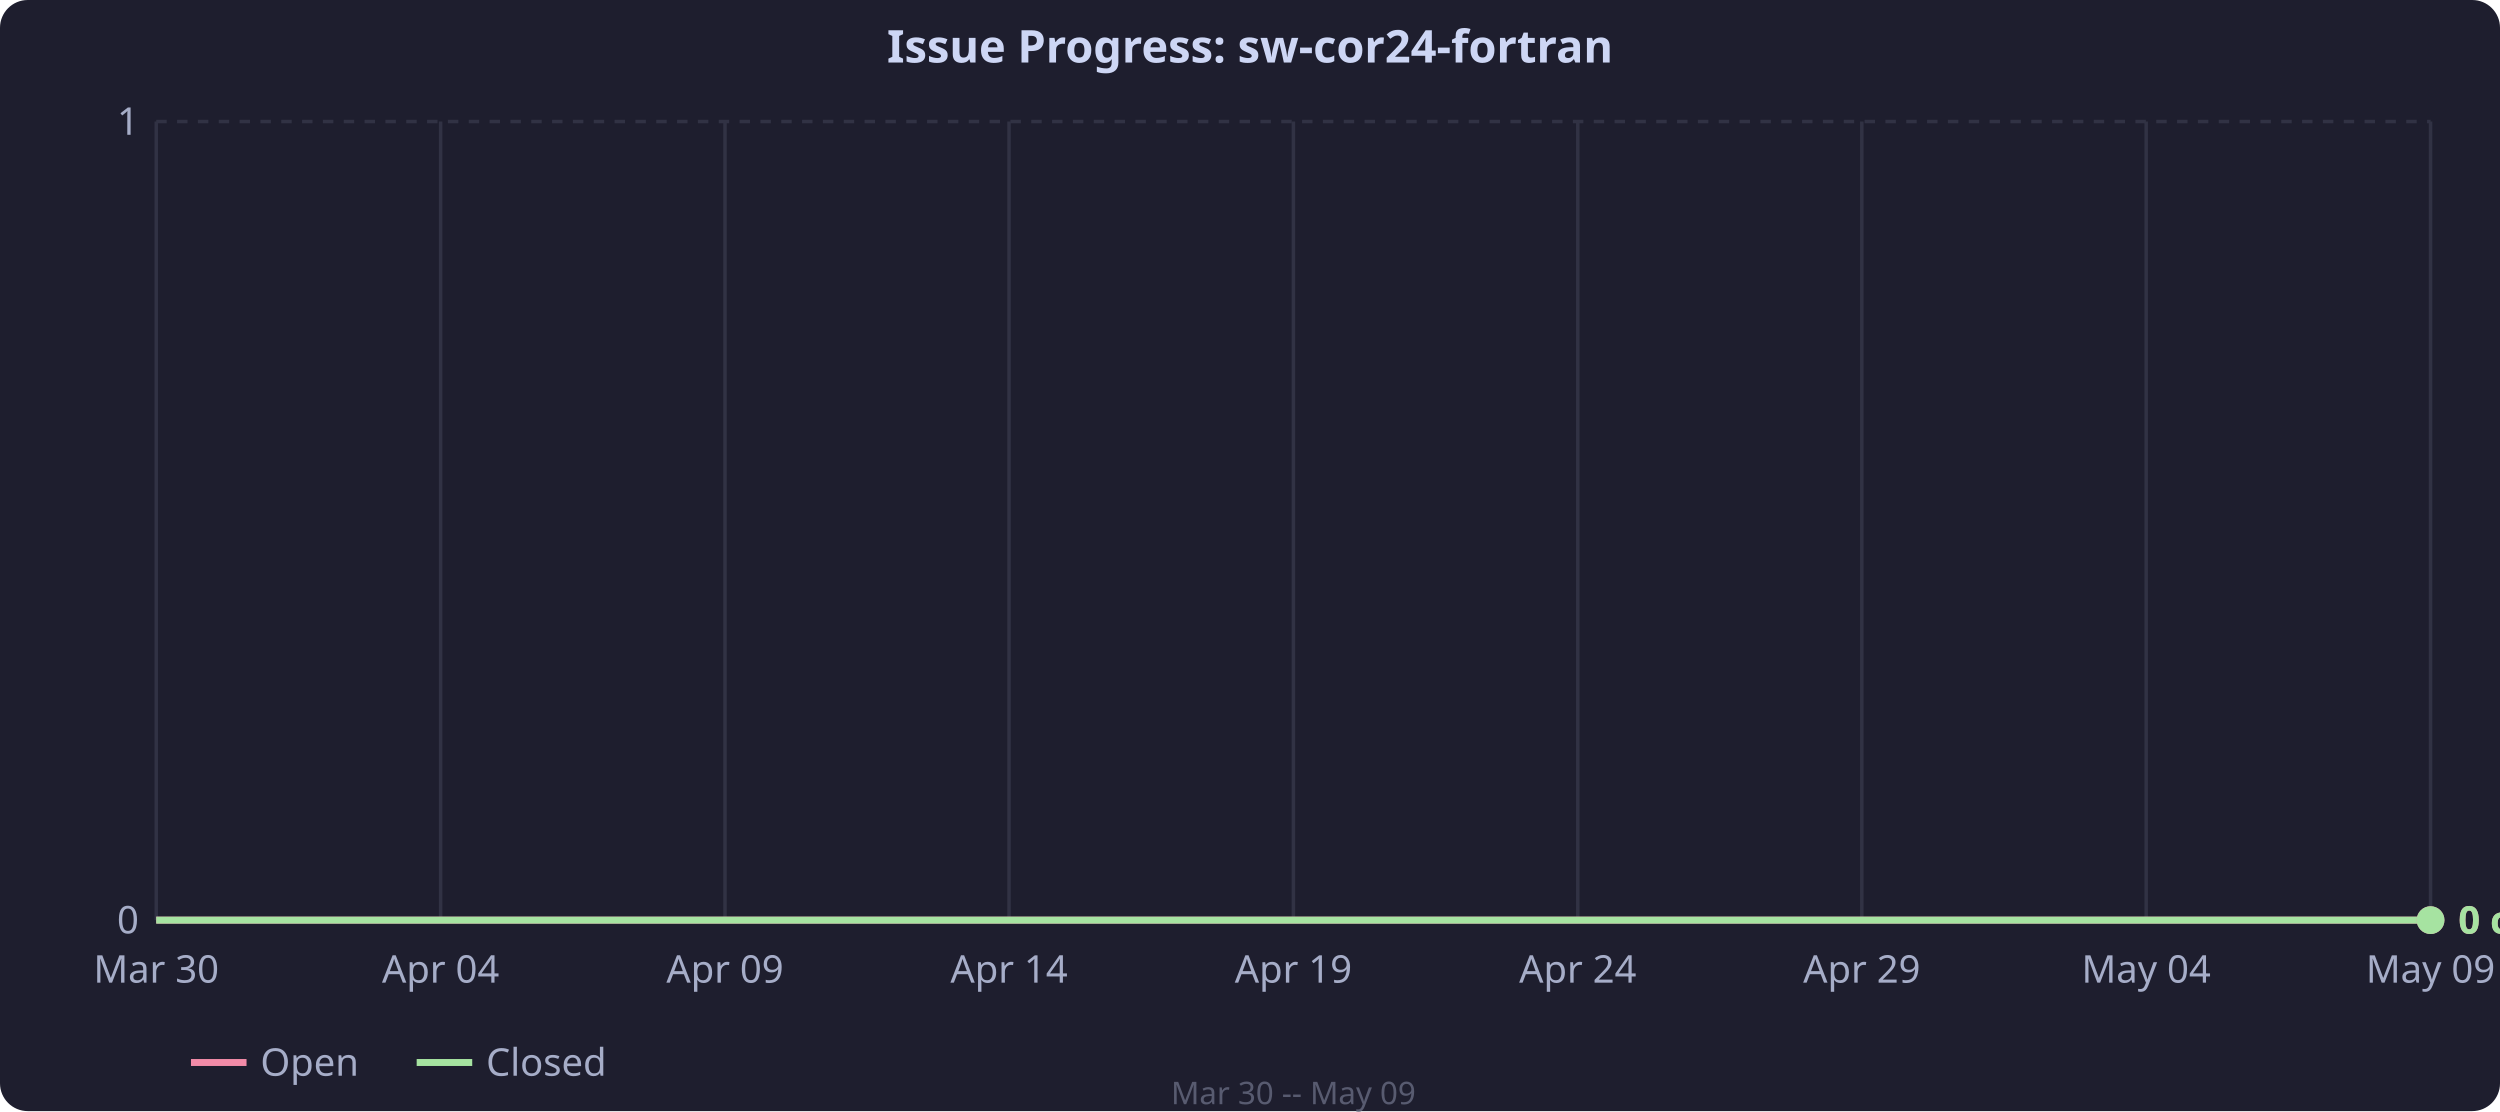
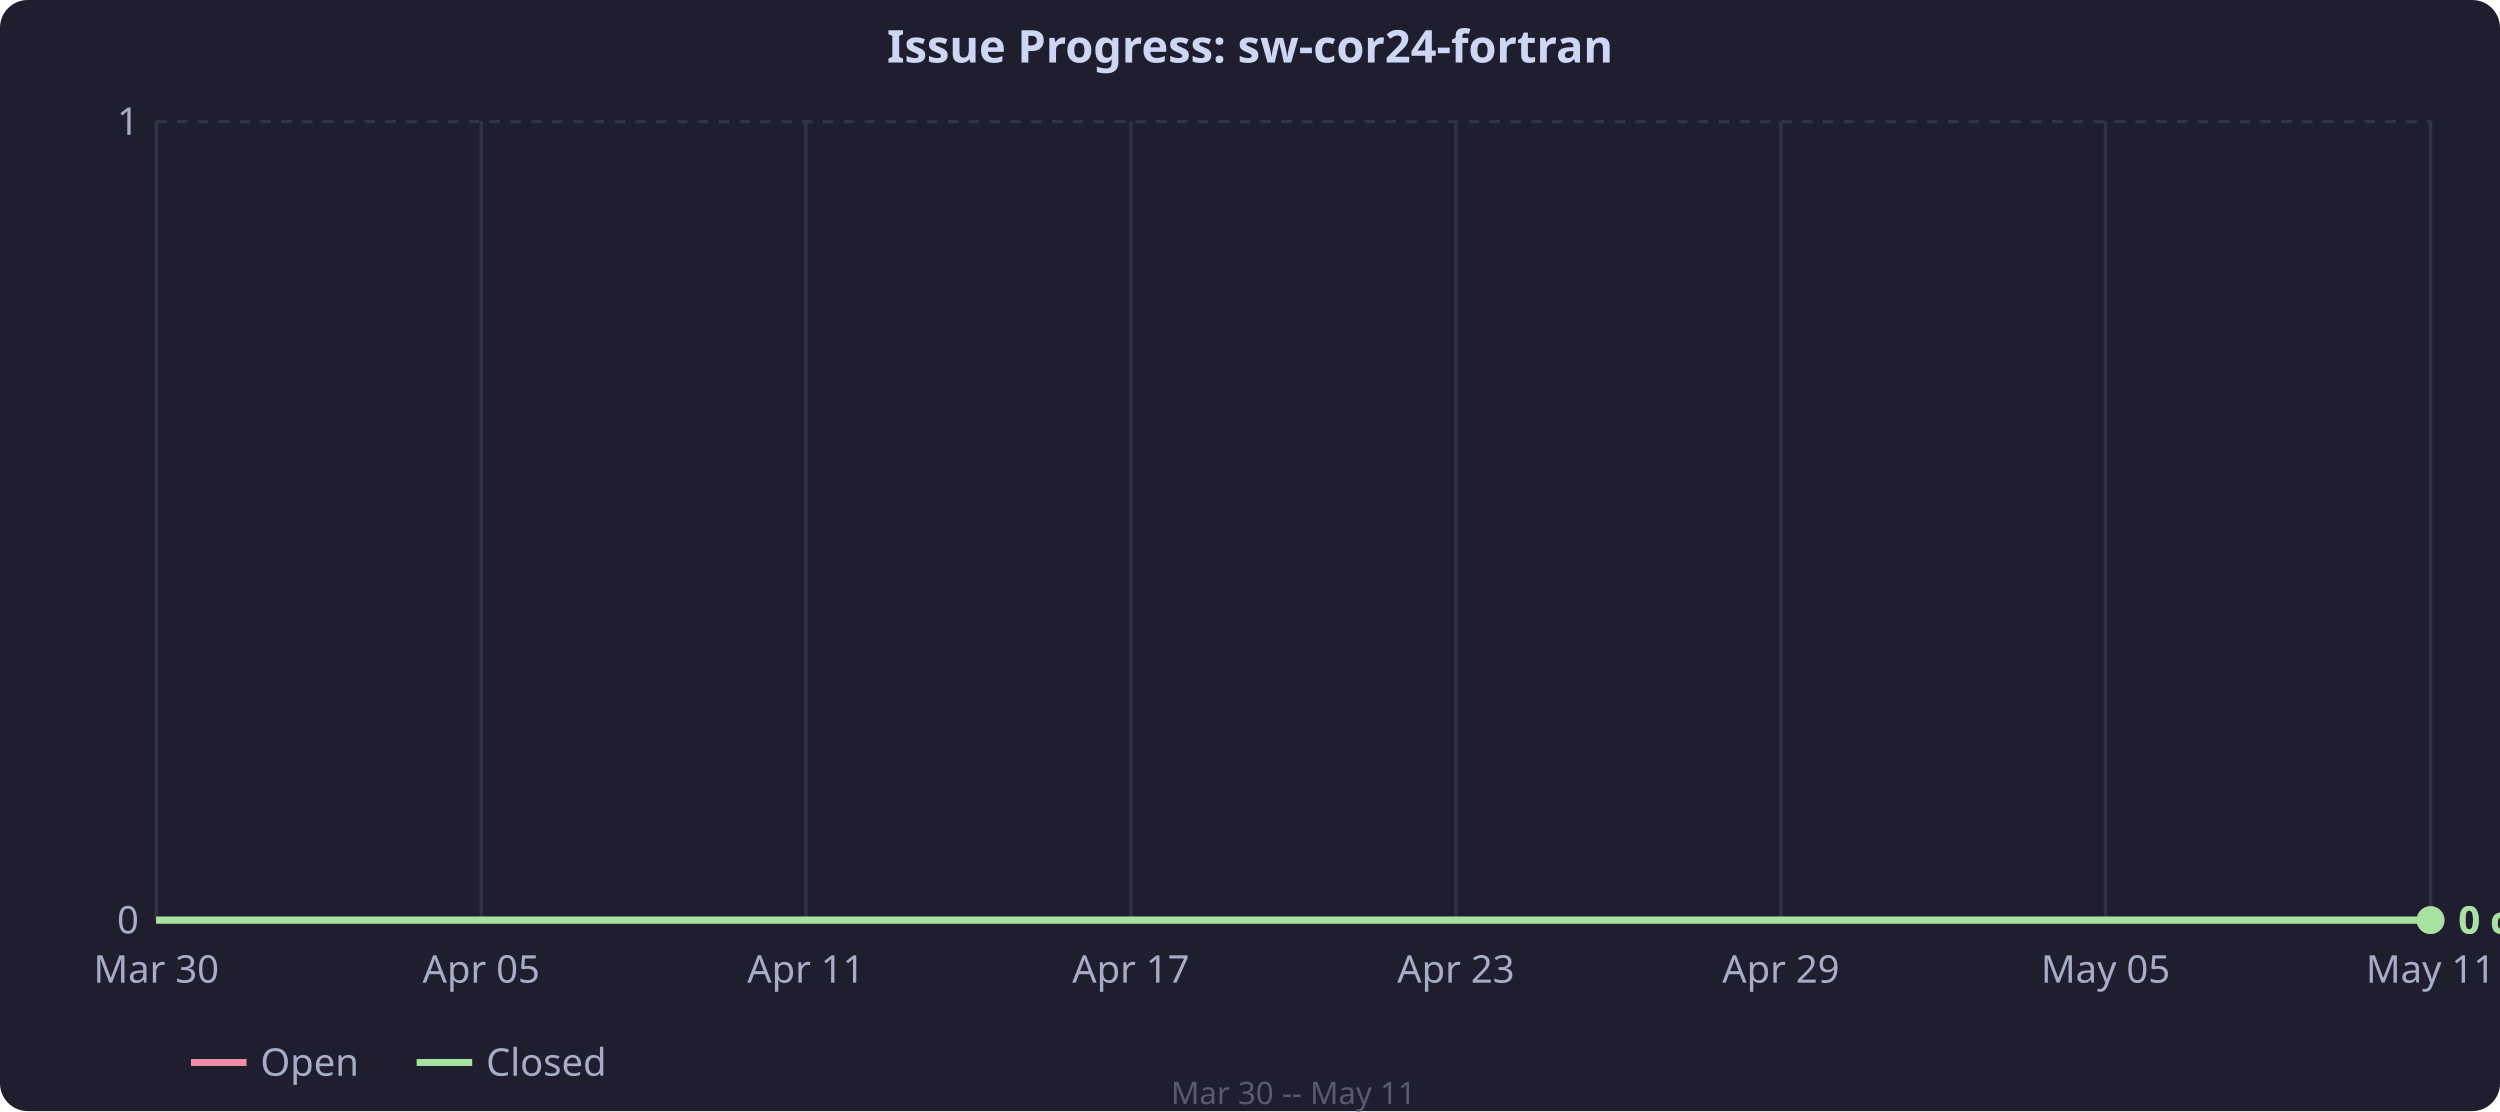
<svg xmlns="http://www.w3.org/2000/svg" viewBox="0 0 720 320" style="font-family: system-ui, sans-serif; font-size: 11px; color: #cdd6f4;">
  <rect width="720" height="320" fill="#1e1e2e" rx="8" />
  <line x1="45" y1="265.0" x2="700" y2="265.0" stroke="#313244" stroke-dasharray="3,3" />
  <text x="40" y="265.0" fill="#a6adc8" text-anchor="end" dominant-baseline="middle">0</text>
  <line x1="45" y1="35.0" x2="700" y2="35.0" stroke="#313244" stroke-dasharray="3,3" />
  <text x="40" y="35.0" fill="#a6adc8" text-anchor="end" dominant-baseline="middle">1</text>
  <text x="45.0" y="283" fill="#a6adc8" text-anchor="middle">Mar 30</text>
  <line x1="45.0" y1="35" x2="45.0" y2="265" stroke="#313244" />
-   <text x="126.9" y="283" fill="#a6adc8" text-anchor="middle">Apr 04</text>
-   <line x1="126.9" y1="35" x2="126.9" y2="265" stroke="#313244" />
-   <text x="208.8" y="283" fill="#a6adc8" text-anchor="middle">Apr 09</text>
-   <line x1="208.8" y1="35" x2="208.8" y2="265" stroke="#313244" />
-   <text x="290.6" y="283" fill="#a6adc8" text-anchor="middle">Apr 14</text>
-   <line x1="290.6" y1="35" x2="290.6" y2="265" stroke="#313244" />
-   <text x="372.5" y="283" fill="#a6adc8" text-anchor="middle">Apr 19</text>
-   <line x1="372.5" y1="35" x2="372.5" y2="265" stroke="#313244" />
-   <text x="454.4" y="283" fill="#a6adc8" text-anchor="middle">Apr 24</text>
-   <line x1="454.4" y1="35" x2="454.4" y2="265" stroke="#313244" />
-   <text x="536.2" y="283" fill="#a6adc8" text-anchor="middle">Apr 29</text>
-   <line x1="536.2" y1="35" x2="536.2" y2="265" stroke="#313244" />
-   <text x="618.1" y="283" fill="#a6adc8" text-anchor="middle">May 04</text>
-   <line x1="618.1" y1="35" x2="618.1" y2="265" stroke="#313244" />
-   <text x="700.0" y="283" fill="#a6adc8" text-anchor="middle">May 09</text>
+   <text x="138.6" y="283" fill="#a6adc8" text-anchor="middle">Apr 05</text>
+   <line x1="138.6" y1="35" x2="138.6" y2="265" stroke="#313244" />
+   <text x="232.1" y="283" fill="#a6adc8" text-anchor="middle">Apr 11</text>
+   <line x1="232.1" y1="35" x2="232.1" y2="265" stroke="#313244" />
+   <text x="325.7" y="283" fill="#a6adc8" text-anchor="middle">Apr 17</text>
+   <line x1="325.7" y1="35" x2="325.7" y2="265" stroke="#313244" />
+   <text x="419.3" y="283" fill="#a6adc8" text-anchor="middle">Apr 23</text>
+   <line x1="419.3" y1="35" x2="419.3" y2="265" stroke="#313244" />
+   <text x="512.9" y="283" fill="#a6adc8" text-anchor="middle">Apr 29</text>
+   <line x1="512.9" y1="35" x2="512.9" y2="265" stroke="#313244" />
+   <text x="606.4" y="283" fill="#a6adc8" text-anchor="middle">May 05</text>
+   <line x1="606.4" y1="35" x2="606.4" y2="265" stroke="#313244" />
+   <text x="700.0" y="283" fill="#a6adc8" text-anchor="middle">May 11</text>
  <line x1="700.0" y1="35" x2="700.0" y2="265" stroke="#313244" />
-   <polygon fill="rgba(243,139,168,0.08)" points="45.0,265.0 61.4,265.0 77.8,265.0 94.1,265.0 110.5,265.0 126.9,265.0 143.2,265.0 159.6,265.0 176.0,265.0 192.4,265.0 208.8,265.0 225.1,265.0 241.5,265.0 257.9,265.0 274.2,265.0 290.6,265.0 307.0,265.0 323.4,265.0 339.8,265.0 356.1,265.0 372.5,265.0 388.9,265.0 405.2,265.0 421.6,265.0 438.0,265.0 454.4,265.0 470.8,265.0 487.1,265.0 503.5,265.0 519.9,265.0 536.2,265.0 552.6,265.0 569.0,265.0 585.4,265.0 601.8,265.0 618.1,265.0 634.5,265.0 650.9,265.0 667.2,265.0 683.6,265.0 700.0,265.0 700.0,265.0 45.0,265.0" />
-   <polyline fill="none" stroke="#f38ba8" stroke-width="2" stroke-linejoin="round" points="45.0,265.0 61.4,265.0 77.8,265.0 94.1,265.0 110.5,265.0 126.9,265.0 143.2,265.0 159.6,265.0 176.0,265.0 192.4,265.0 208.8,265.0 225.1,265.0 241.5,265.0 257.9,265.0 274.2,265.0 290.6,265.0 307.0,265.0 323.4,265.0 339.8,265.0 356.1,265.0 372.5,265.0 388.9,265.0 405.2,265.0 421.6,265.0 438.0,265.0 454.4,265.0 470.8,265.0 487.1,265.0 503.5,265.0 519.9,265.0 536.2,265.0 552.6,265.0 569.0,265.0 585.4,265.0 601.8,265.0 618.1,265.0 634.5,265.0 650.9,265.0 667.2,265.0 683.6,265.0 700.0,265.0" />
-   <polygon fill="rgba(166,227,161,0.08)" points="45.0,265.0 61.4,265.0 77.8,265.0 94.1,265.0 110.5,265.0 126.9,265.0 143.2,265.0 159.6,265.0 176.0,265.0 192.4,265.0 208.8,265.0 225.1,265.0 241.5,265.0 257.9,265.0 274.2,265.0 290.6,265.0 307.0,265.0 323.4,265.0 339.8,265.0 356.1,265.0 372.5,265.0 388.9,265.0 405.2,265.0 421.6,265.0 438.0,265.0 454.4,265.0 470.8,265.0 487.1,265.0 503.5,265.0 519.9,265.0 536.2,265.0 552.6,265.0 569.0,265.0 585.4,265.0 601.8,265.0 618.1,265.0 634.5,265.0 650.9,265.0 667.2,265.0 683.6,265.0 700.0,265.0 700.0,265.0 45.0,265.0" />
-   <polyline fill="none" stroke="#a6e3a1" stroke-width="2" stroke-linejoin="round" points="45.0,265.0 61.4,265.0 77.8,265.0 94.1,265.0 110.5,265.0 126.9,265.0 143.2,265.0 159.6,265.0 176.0,265.0 192.4,265.0 208.8,265.0 225.1,265.0 241.5,265.0 257.9,265.0 274.2,265.0 290.6,265.0 307.0,265.0 323.4,265.0 339.8,265.0 356.1,265.0 372.5,265.0 388.9,265.0 405.2,265.0 421.6,265.0 438.0,265.0 454.4,265.0 470.8,265.0 487.1,265.0 503.5,265.0 519.9,265.0 536.2,265.0 552.6,265.0 569.0,265.0 585.4,265.0 601.8,265.0 618.1,265.0 634.5,265.0 650.9,265.0 667.2,265.0 683.6,265.0 700.0,265.0" />
+   <polygon fill="rgba(243,139,168,0.08)" points="45.0,265.0 60.6,265.0 76.2,265.0 91.8,265.0 107.4,265.0 123.0,265.0 138.6,265.0 154.2,265.0 169.8,265.0 185.4,265.0 201.0,265.0 216.5,265.0 232.1,265.0 247.7,265.0 263.3,265.0 278.9,265.0 294.5,265.0 310.1,265.0 325.7,265.0 341.3,265.0 356.9,265.0 372.5,265.0 388.1,265.0 403.7,265.0 419.3,265.0 434.9,265.0 450.5,265.0 466.1,265.0 481.7,265.0 497.3,265.0 512.9,265.0 528.5,265.0 544.0,265.0 559.6,265.0 575.2,265.0 590.8,265.0 606.4,265.0 622.0,265.0 637.6,265.0 653.2,265.0 668.8,265.0 684.4,265.0 700.0,265.0 700.0,265.0 45.0,265.0" />
+   <polyline fill="none" stroke="#f38ba8" stroke-width="2" stroke-linejoin="round" points="45.0,265.0 60.6,265.0 76.2,265.0 91.8,265.0 107.4,265.0 123.0,265.0 138.6,265.0 154.2,265.0 169.8,265.0 185.4,265.0 201.0,265.0 216.5,265.0 232.1,265.0 247.7,265.0 263.3,265.0 278.9,265.0 294.5,265.0 310.1,265.0 325.7,265.0 341.3,265.0 356.9,265.0 372.5,265.0 388.1,265.0 403.7,265.0 419.3,265.0 434.9,265.0 450.5,265.0 466.1,265.0 481.7,265.0 497.3,265.0 512.9,265.0 528.5,265.0 544.0,265.0 559.6,265.0 575.2,265.0 590.8,265.0 606.4,265.0 622.0,265.0 637.6,265.0 653.2,265.0 668.8,265.0 684.4,265.0 700.0,265.0" />
+   <polygon fill="rgba(166,227,161,0.08)" points="45.0,265.0 60.6,265.0 76.2,265.0 91.8,265.0 107.4,265.0 123.0,265.0 138.6,265.0 154.2,265.0 169.8,265.0 185.4,265.0 201.0,265.0 216.5,265.0 232.1,265.0 247.7,265.0 263.3,265.0 278.9,265.0 294.5,265.0 310.1,265.0 325.7,265.0 341.3,265.0 356.9,265.0 372.5,265.0 388.1,265.0 403.7,265.0 419.3,265.0 434.9,265.0 450.5,265.0 466.1,265.0 481.7,265.0 497.3,265.0 512.9,265.0 528.5,265.0 544.0,265.0 559.6,265.0 575.2,265.0 590.8,265.0 606.4,265.0 622.0,265.0 637.6,265.0 653.2,265.0 668.8,265.0 684.4,265.0 700.0,265.0 700.0,265.0 45.0,265.0" />
+   <polyline fill="none" stroke="#a6e3a1" stroke-width="2" stroke-linejoin="round" points="45.0,265.0 60.6,265.0 76.2,265.0 91.8,265.0 107.4,265.0 123.0,265.0 138.6,265.0 154.2,265.0 169.8,265.0 185.4,265.0 201.0,265.0 216.5,265.0 232.1,265.0 247.7,265.0 263.3,265.0 278.9,265.0 294.5,265.0 310.1,265.0 325.7,265.0 341.3,265.0 356.9,265.0 372.5,265.0 388.1,265.0 403.7,265.0 419.3,265.0 434.9,265.0 450.5,265.0 466.1,265.0 481.7,265.0 497.3,265.0 512.9,265.0 528.5,265.0 544.0,265.0 559.6,265.0 575.2,265.0 590.8,265.0 606.4,265.0 622.0,265.0 637.6,265.0 653.2,265.0 668.8,265.0 684.4,265.0 700.0,265.0" />
  <circle cx="700.0" cy="265.0" r="4" fill="#f38ba8" />
  <circle cx="700.0" cy="265.0" r="4" fill="#a6e3a1" />
  <text x="708.0" y="265.0" fill="#f38ba8" text-anchor="start" dominant-baseline="middle" font-size="11px" font-weight="600">0 open</text>
  <text x="708.0" y="265.0" fill="#a6e3a1" text-anchor="start" dominant-baseline="middle" font-size="11px" font-weight="600">0 closed</text>
  <text x="360" y="18" fill="#cdd6f4" text-anchor="middle" font-size="13px" font-weight="600">Issue Progress: sw-cor24-fortran</text>
  <line x1="55" y1="306" x2="71" y2="306" stroke="#f38ba8" stroke-width="2" />
  <text x="75" y="306" fill="#a6adc8" dominant-baseline="middle">Open</text>
  <line x1="120" y1="306" x2="136" y2="306" stroke="#a6e3a1" stroke-width="2" />
  <text x="140" y="306" fill="#a6adc8" dominant-baseline="middle">Closed</text>
-   <text x="372.5" y="318" fill="#585b70" text-anchor="middle" font-size="9px">Mar 30 -- May 09</text>
+   <text x="372.5" y="318" fill="#585b70" text-anchor="middle" font-size="9px">Mar 30 -- May 11</text>
</svg>
